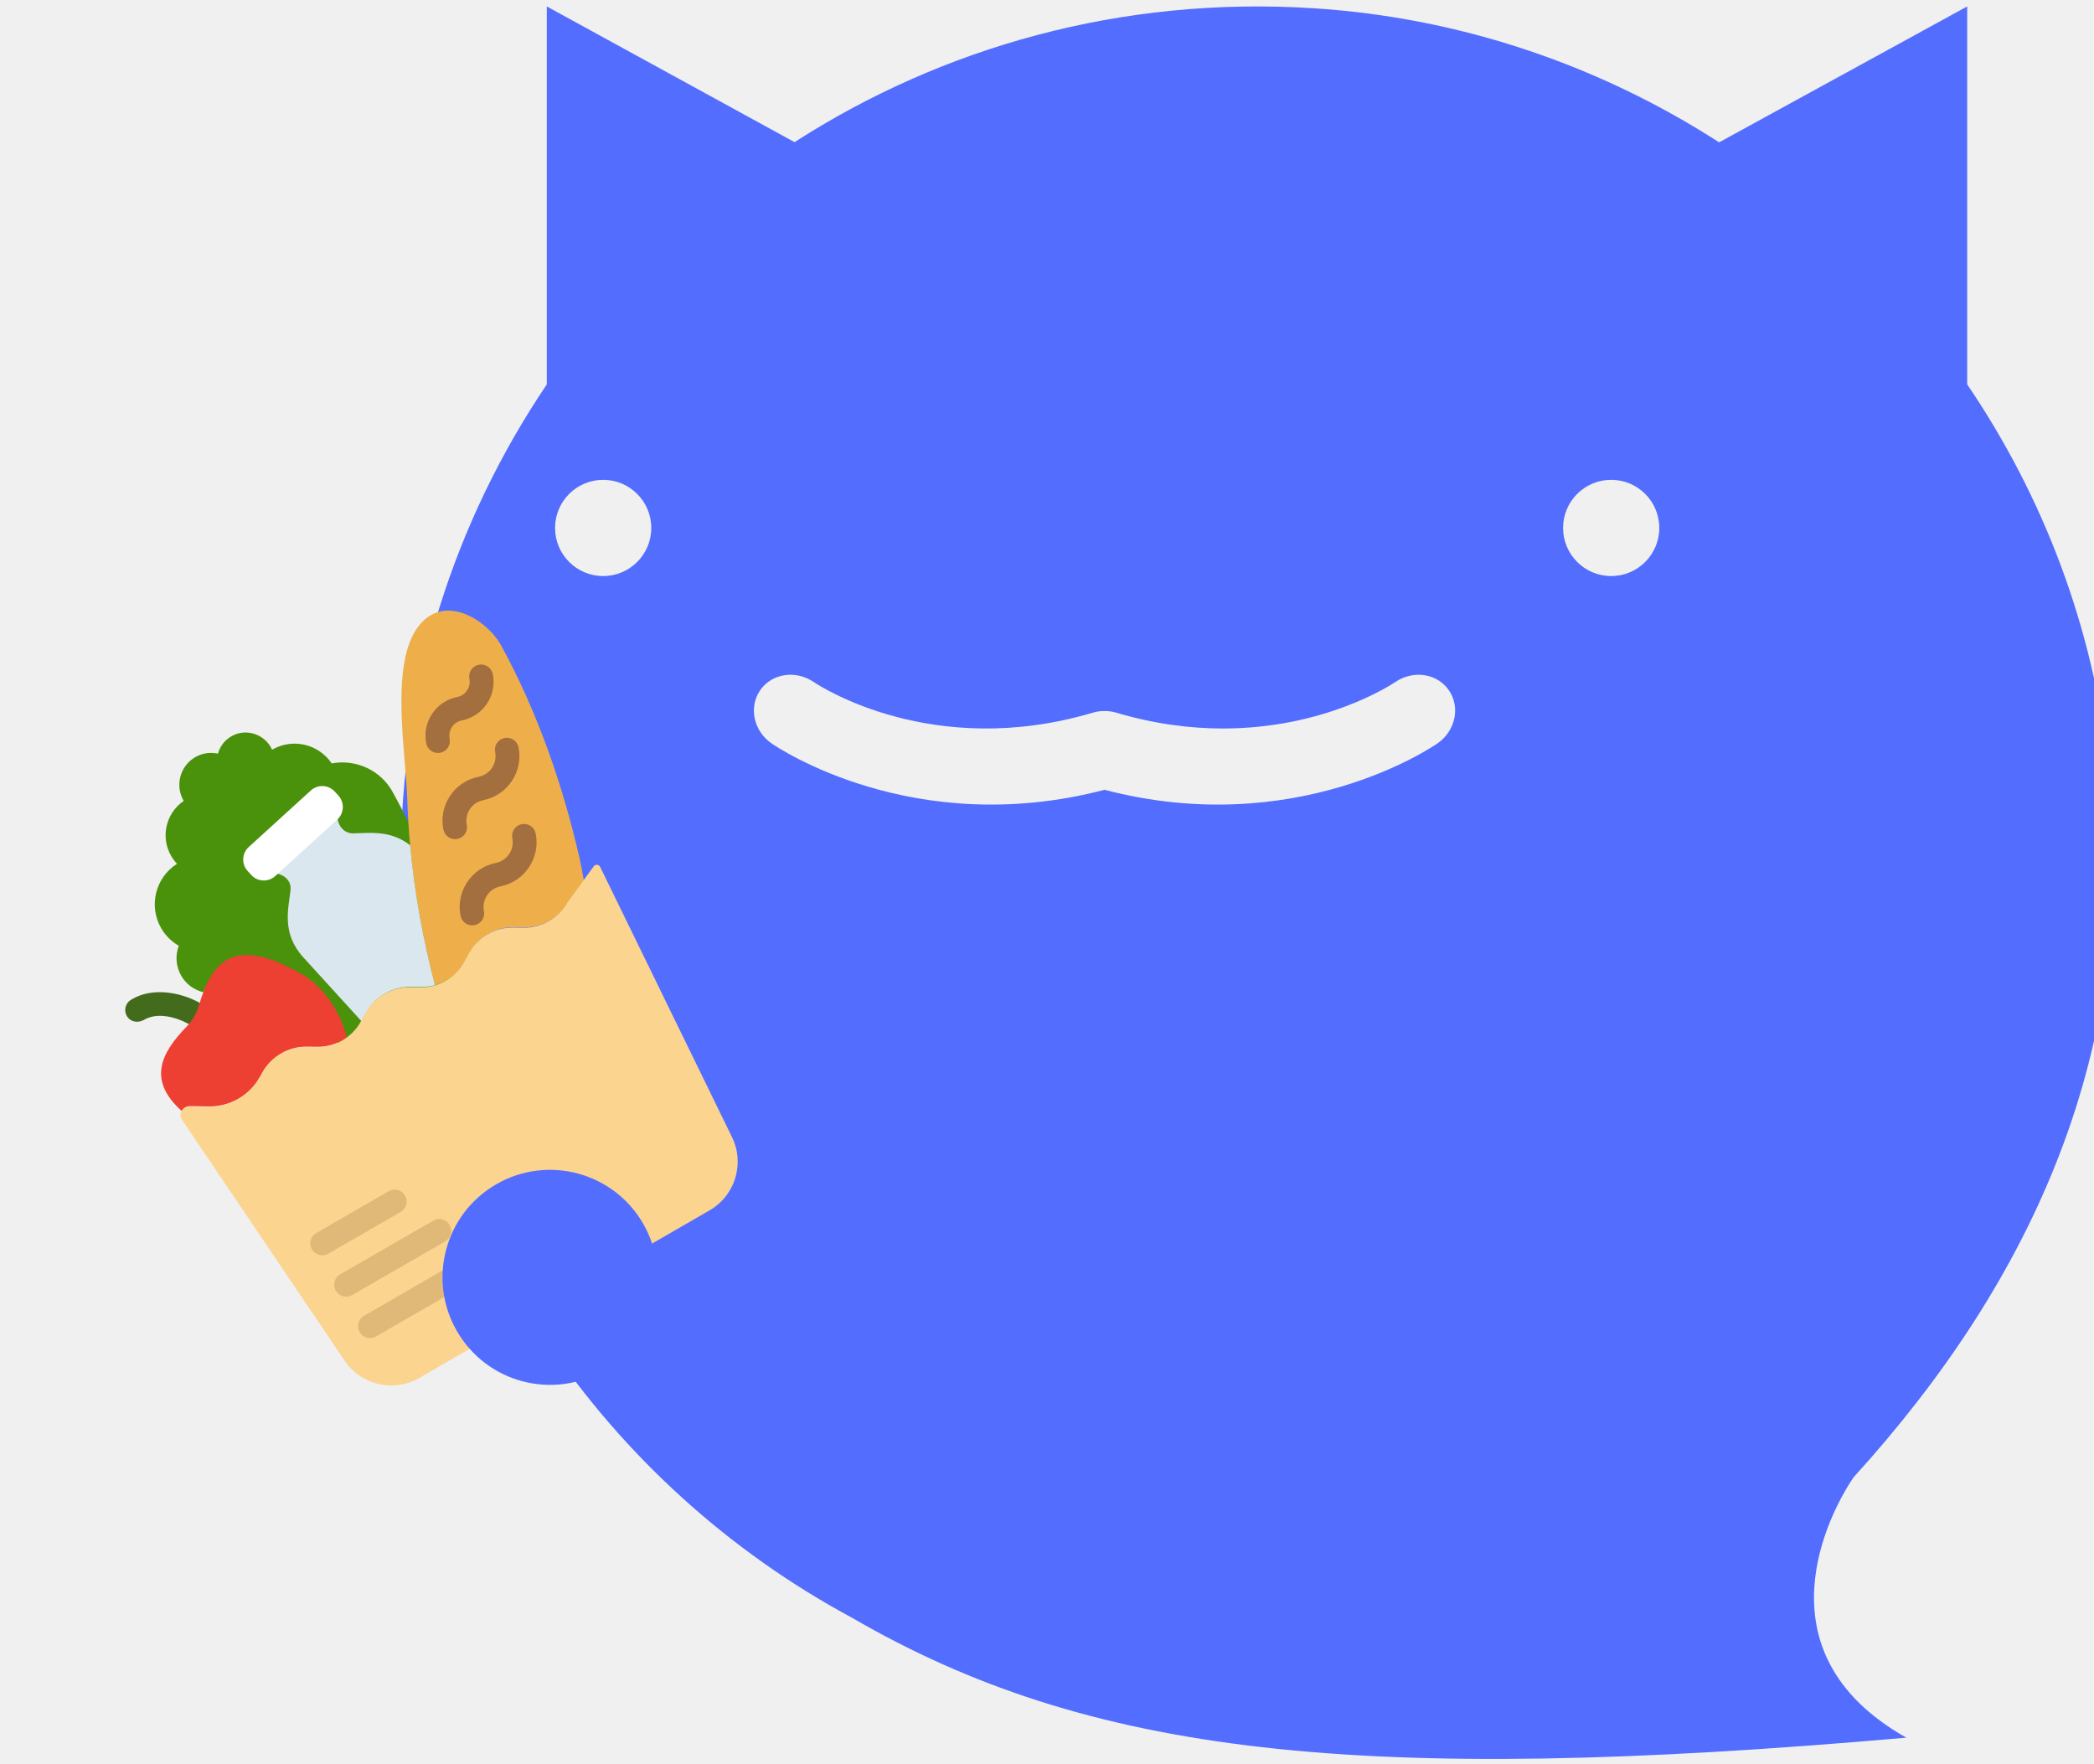
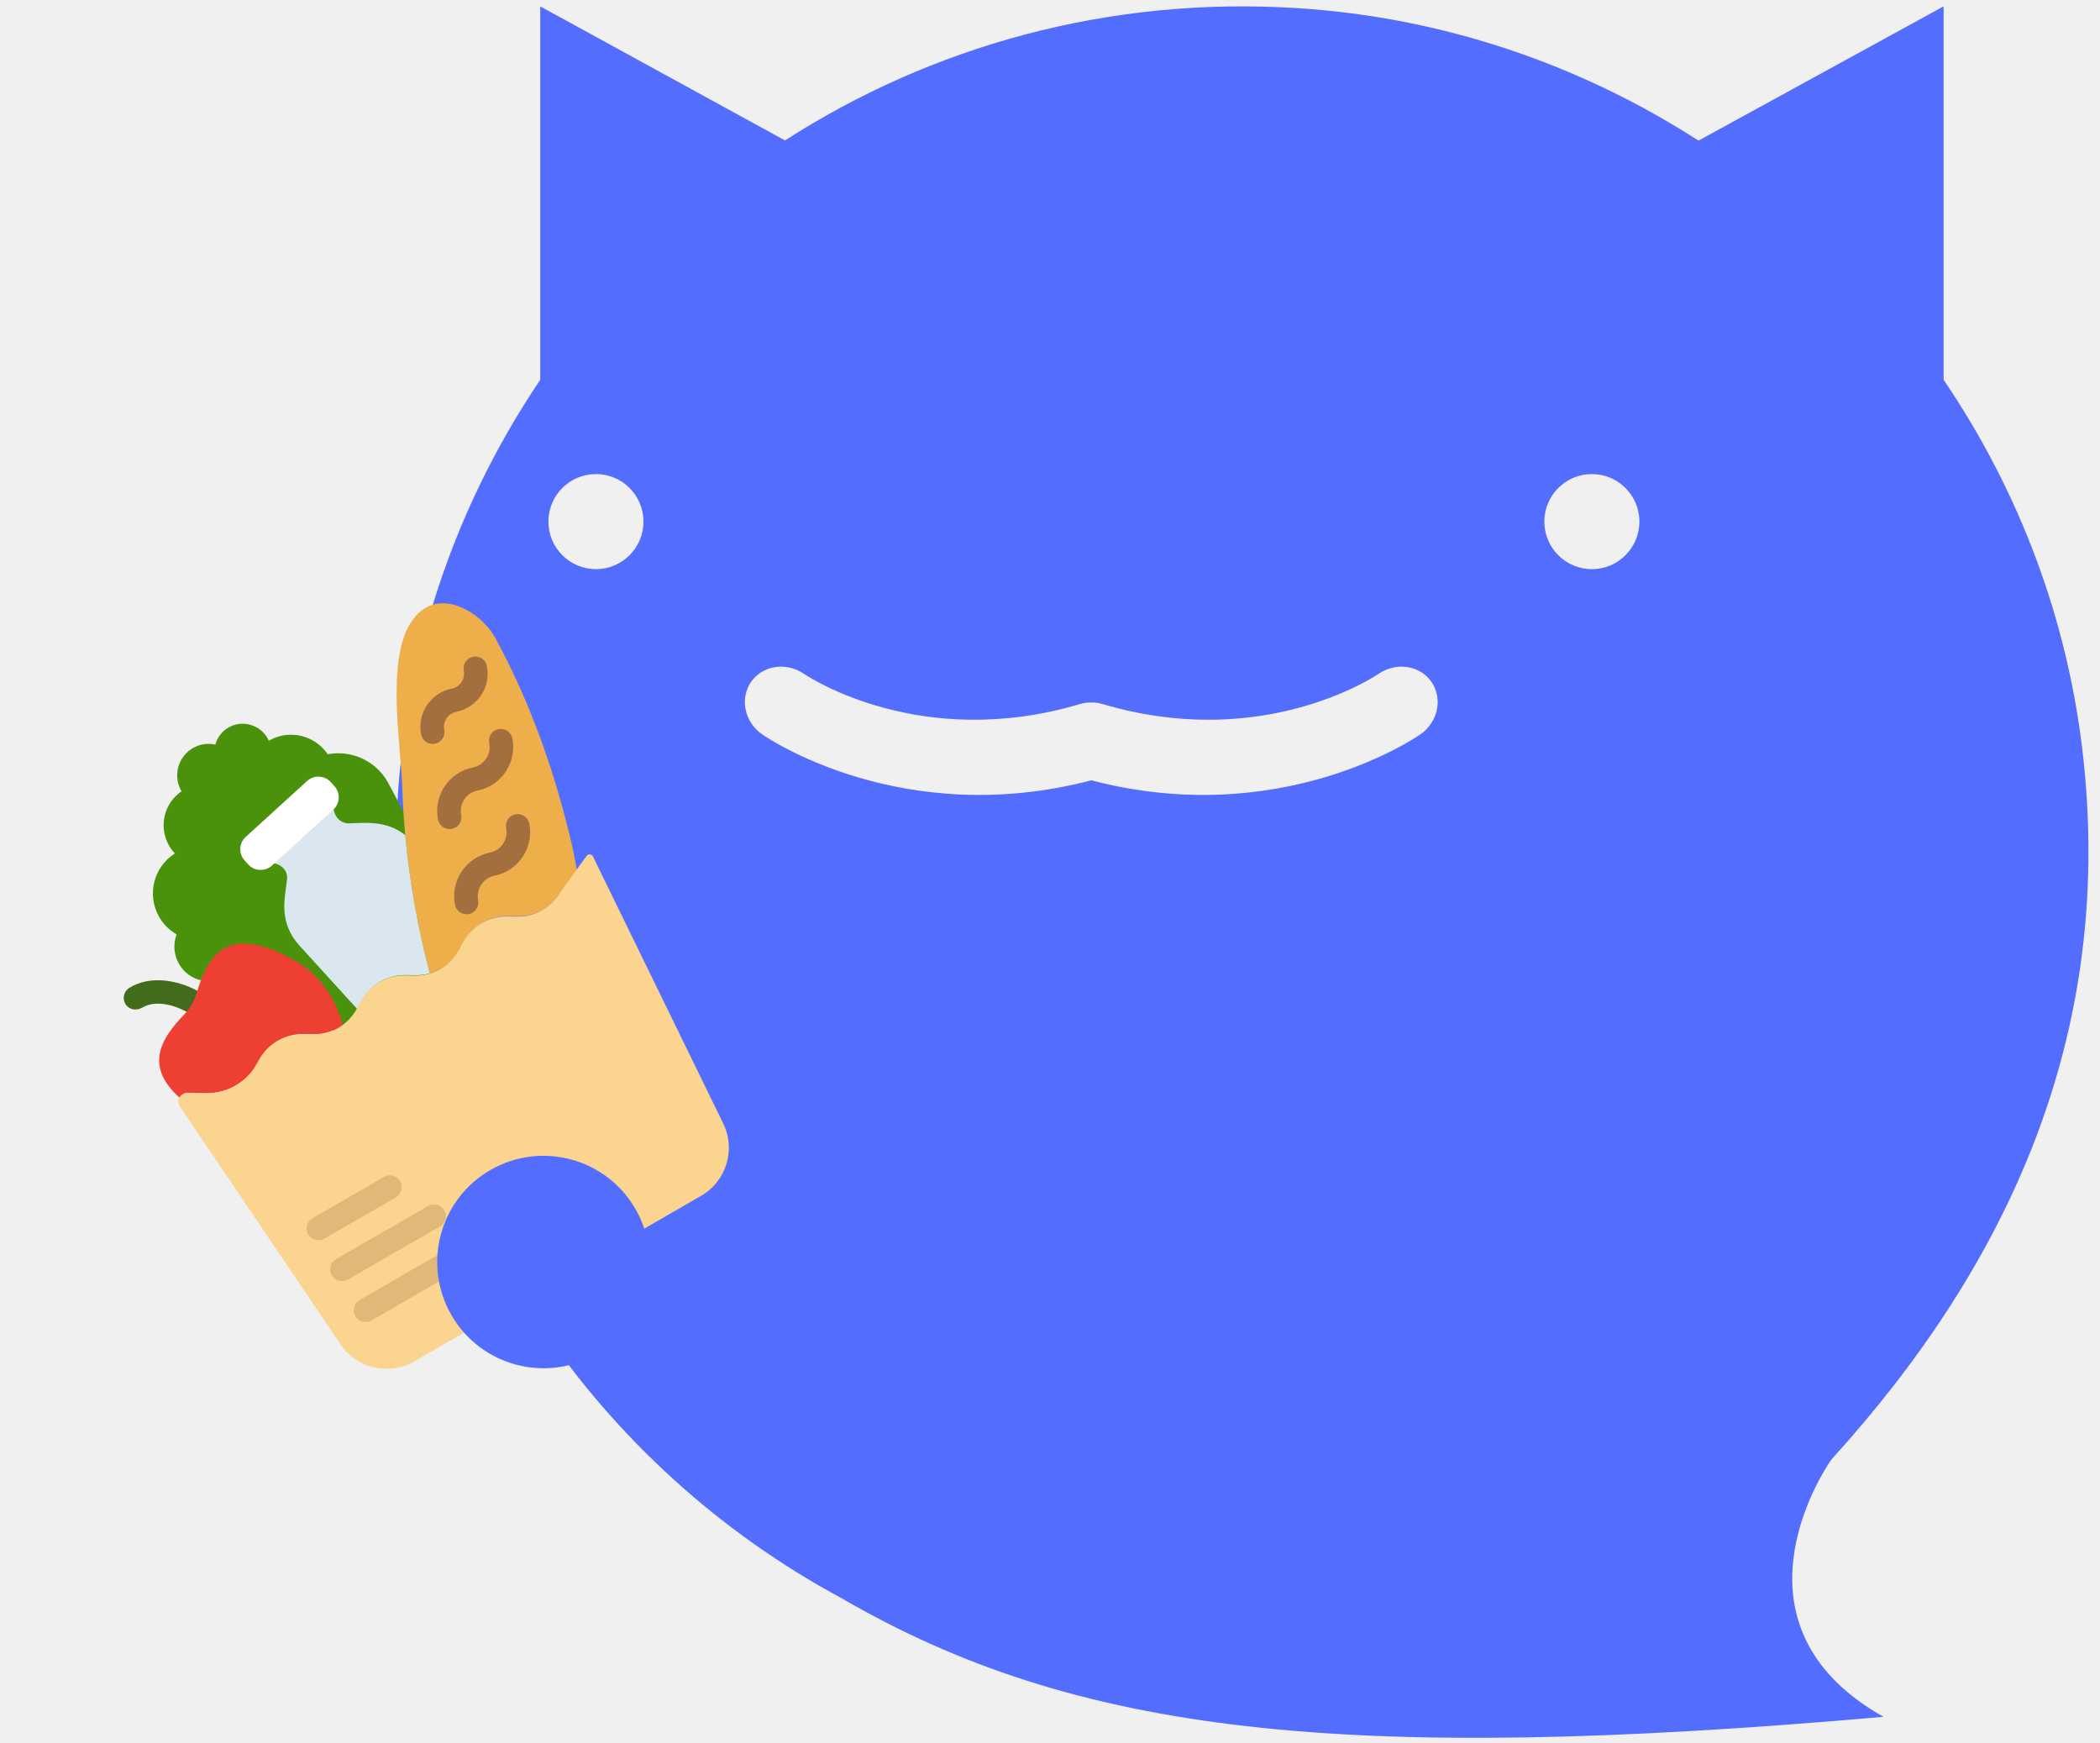
- <svg xmlns="http://www.w3.org/2000/svg" width="133px" height="112px" viewBox="0" version="1.1">
+ <svg xmlns="http://www.w3.org/2000/svg" width="135px" height="112px" viewBox="0" version="1.1">
  <defs />
  <g id="Symbols" stroke="none" stroke-width="1" fill="none" fill-rule="evenodd">
    <g id="img_ram-market">
      <g id="Group-23">
        <path d="M124.946,0.409 L109.19,9.04 C101.626,4.169 92.811,1.12 83.408,0.523 C71.238,-0.251 59.862,2.984 50.465,9.028 L34.73,0.409 L34.73,24.414 L34.731,24.414 C28.872,33.094 25.451,43.554 25.451,54.814 C25.451,54.814 25.352,56.8 25.707,60.047 C27.473,78.541 38.492,94.333 54.087,102.735 C69.114,111.459 86.211,113.425 121.08,110.367 C111.322,104.86 116.433,95.842 117.54,94.115 C117.57,94.071 117.69,93.894 117.737,93.822 C129.187,81.22 135.804,66.555 133.947,48.92 C132.999,39.919 129.802,31.565 124.946,24.414 L124.946,0.409 Z M99.279,33.532 C99.279,31.844 100.648,30.476 102.335,30.476 C104.023,30.476 105.39,31.844 105.39,33.532 C105.39,35.219 104.023,36.588 102.335,36.588 C100.648,36.588 99.279,35.219 99.279,33.532 Z M35.255,33.532 C35.255,31.844 36.623,30.476 38.311,30.476 C39.998,30.476 41.366,31.844 41.366,33.532 C41.366,35.219 39.998,36.588 38.311,36.588 C36.623,36.588 35.255,35.219 35.255,33.532 Z M88.61,43.327 C89.754,42.539 91.28,42.764 92.021,43.834 C92.765,44.911 92.447,46.424 91.3,47.218 C90.925,47.474 82.283,53.337 70.154,50.163 C58.023,53.337 49.382,47.474 49.007,47.218 C47.859,46.424 47.542,44.911 48.285,43.834 C49.027,42.764 50.553,42.539 51.697,43.327 C52.026,43.544 59.218,48.296 69.43,45.259 C69.669,45.188 69.912,45.159 70.154,45.161 C70.395,45.159 70.638,45.188 70.876,45.259 C73.335,45.99 75.621,46.27 77.675,46.27 C84.155,46.271 88.36,43.492 88.61,43.327 Z" id="Fill-1" fill="#536DFE" />
        <g id="groceries" transform="translate(27.37649, 65.90277) rotate(-30) translate(-27.37649, -65.90277) translate(10.37649, 41.90277)">
          <path d="M4.717,15.866 C4.462,15.866 4.214,15.738 4.07,15.505 C3.604,14.75 2.734,13.877 1.735,13.908 C1.31,13.886 0.966,13.591 0.954,13.173 C0.941,12.754 1.27,12.404 1.689,12.391 C3.287,12.343 4.651,13.555 5.361,14.709 C5.581,15.065 5.471,15.533 5.114,15.753 C4.99,15.829 4.852,15.866 4.717,15.866 Z" id="Shape" fill="#436B1C" fill-rule="nonzero" />
          <path d="M20.244,5.764 C20.142,4.286 18.914,3.117 17.41,3.117 C17.406,3.117 17.402,3.118 17.398,3.118 C17.424,2.894 17.409,2.658 17.337,2.411 C17.133,1.718 16.524,1.185 15.806,1.099 C15.217,1.029 14.677,1.24 14.298,1.614 C13.938,1.289 13.466,1.086 12.943,1.086 C11.821,1.086 10.912,1.995 10.912,3.117 C10.912,3.12 10.913,3.123 10.913,3.127 C9.549,3.23 8.474,4.368 8.474,5.757 C8.474,5.97 8.502,6.175 8.549,6.373 C6.927,6.441 5.631,7.775 5.631,9.414 C5.631,9.97 5.782,10.488 6.041,10.937 C5.543,11.346 5.224,11.968 5.224,12.663 C5.224,13.299 5.493,13.869 5.92,14.275 C7.75,12.78 9.672,17.781 11.936,21.773 C12.688,23.1 20.811,21.687 21.458,22.511 C22.195,21.848 22.672,10.301 22.692,9.287 C22.724,7.659 21.691,6.271 20.244,5.764 Z" id="Shape" fill="#4A920B" fill-rule="nonzero" />
          <path d="M21.283,20.888 L21.824,20.564 C22.825,19.963 24.075,19.963 25.076,20.564 L25.617,20.888 C26.618,21.489 27.868,21.489 28.869,20.888 L30.398,20.208 C30.622,19.582 30.779,19.128 30.841,18.927 C32.267,14.339 33.186,9.509 33.311,4.691 C33.361,2.753 31.759,-0.269 29.097,1.105 C26.48,2.453 24.606,7.627 23.289,10.083 C21.418,13.574 19.939,17.37 18.885,21.239 C19.688,21.441 20.551,21.327 21.283,20.888 Z" id="Shape" fill="#EEAF4B" fill-rule="nonzero" />
          <path d="M1.559,20.109 L2.579,20.721 C3.752,21.424 5.216,21.424 6.388,20.721 L6.65,20.563 C7.652,19.963 8.902,19.963 9.903,20.563 L10.444,20.887 C11.032,21.24 11.705,21.38 12.364,21.318 C12.849,19.75 12.686,17.79 11.934,16.463 C9.403,11.998 7.298,12.908 5.272,14.846 C4.883,15.218 4.409,15.49 3.891,15.638 C1.67,16.273 0.03,17.312 0.963,20.14 C1.127,20.02 1.356,19.988 1.559,20.109 Z" id="Shape" fill="#ED3F32" fill-rule="nonzero" />
          <path d="M23.209,19.236 C23.128,19.236 23.046,19.224 22.965,19.196 C22.569,19.061 22.356,18.63 22.491,18.234 C22.997,16.745 24.622,15.948 26.108,16.449 C26.806,16.687 27.565,16.312 27.802,15.615 C27.936,15.218 28.365,15.004 28.764,15.14 C29.161,15.275 29.374,15.706 29.239,16.102 C28.733,17.592 27.11,18.391 25.621,17.887 C24.925,17.65 24.165,18.026 23.928,18.721 C23.82,19.038 23.524,19.236 23.209,19.236 Z" id="Shape" fill="#A46F3E" fill-rule="nonzero" />
          <path d="M25.003,13.951 C24.923,13.951 24.84,13.938 24.76,13.911 C24.363,13.776 24.15,13.345 24.285,12.948 C24.53,12.227 25.042,11.643 25.725,11.306 C26.407,10.969 27.18,10.919 27.903,11.164 C28.601,11.402 29.359,11.026 29.596,10.328 C29.73,9.931 30.161,9.718 30.558,9.853 C30.955,9.988 31.167,10.419 31.032,10.816 C30.527,12.306 28.903,13.104 27.415,12.601 C27.077,12.486 26.715,12.509 26.395,12.667 C26.076,12.825 25.837,13.097 25.721,13.436 C25.615,13.752 25.319,13.951 25.003,13.951 Z" id="Shape" fill="#A46F3E" fill-rule="nonzero" />
          <path d="M26.798,8.665 C26.718,8.665 26.635,8.652 26.554,8.624 C26.157,8.489 25.945,8.058 26.08,7.662 C26.523,6.355 27.948,5.654 29.255,6.096 C29.505,6.181 29.772,6.164 30.008,6.048 C30.244,5.932 30.421,5.73 30.506,5.481 C30.64,5.084 31.07,4.871 31.468,5.006 C31.865,5.141 32.078,5.572 31.942,5.968 C31.727,6.602 31.279,7.114 30.679,7.409 C30.079,7.705 29.4,7.748 28.767,7.533 C28.252,7.358 27.691,7.635 27.516,8.15 C27.409,8.466 27.114,8.665 26.798,8.665 Z" id="Shape" fill="#A46F3E" fill-rule="nonzero" />
          <path d="M13.937,11.452 C13.22,12.406 12.088,13.534 12.524,15.528 L13.695,20.888 C13.695,20.888 13.696,20.888 13.696,20.888 L14.237,20.564 C15.238,19.963 16.489,19.963 17.489,20.564 L18.03,20.888 C18.47,21.152 18.885,21.239 18.885,21.239 C19.676,18.339 20.705,15.479 21.959,12.758 C21.372,11.29 20.118,10.798 19.208,10.295 C19.202,10.292 19.197,10.289 19.192,10.287 C18.617,9.957 18.581,9.168 19.014,8.666 C19.185,8.468 19.264,8.196 19.205,7.923 L19.113,7.504 C19.012,7.043 18.552,6.748 18.092,6.849 L13.481,7.855 C13.02,7.956 12.726,8.416 12.827,8.876 L12.918,9.295 C12.979,9.574 13.172,9.79 13.416,9.896 C13.977,10.138 14.319,10.764 14.032,11.303 C14.005,11.354 13.973,11.403 13.937,11.452 Z" id="Shape" fill="#DAE7EF" fill-rule="nonzero" />
          <path d="M18.774,9.027 L13.555,10.168 C12.979,10.293 12.404,9.925 12.278,9.349 L12.203,9.006 C12.077,8.43 12.446,7.855 13.022,7.729 L18.24,6.589 C18.816,6.463 19.391,6.832 19.517,7.408 L19.592,7.75 C19.718,8.327 19.35,8.901 18.774,9.027 Z" id="Shape" fill="#FFFFFF" fill-rule="nonzero" />
          <path d="M31.724,19.977 L30.4,38.965 C30.303,40.861 28.738,42.348 26.84,42.348 L5.544,42.348 C3.645,42.348 2.08,40.861 1.983,38.965 L0.691,20.6 C0.669,20.168 1.137,19.887 1.508,20.109 L2.529,20.721 C3.701,21.424 5.165,21.424 6.337,20.721 L6.6,20.563 C7.601,19.963 8.851,19.963 9.852,20.563 L10.393,20.888 C11.394,21.489 12.645,21.489 13.645,20.888 L14.186,20.563 C15.188,19.963 16.438,19.963 17.438,20.563 L17.979,20.888 C18.981,21.489 20.231,21.489 21.232,20.888 L21.773,20.563 C22.774,19.963 24.024,19.963 25.025,20.563 L25.566,20.888 C26.567,21.489 27.818,21.489 28.818,20.888 L31.388,19.746 C31.551,19.673 31.733,19.799 31.724,19.977 Z" id="Shape" fill="#FBD490" fill-rule="nonzero" />
          <path d="M9.794,32.622 L4.484,32.622 C4.065,32.622 3.725,32.283 3.725,31.864 C3.725,31.444 4.065,31.105 4.484,31.105 L9.794,31.105 C10.213,31.105 10.553,31.444 10.553,31.864 C10.553,32.283 10.213,32.622 9.794,32.622 Z" id="Shape" fill="#E0B877" fill-rule="nonzero" />
          <path d="M11.312,35.657 L4.484,35.657 C4.065,35.657 3.725,35.318 3.725,34.898 C3.725,34.479 4.065,34.14 4.484,34.14 L11.312,34.14 C11.73,34.14 12.07,34.479 12.07,34.898 C12.07,35.318 11.73,35.657 11.312,35.657 Z" id="Shape" fill="#E0B877" fill-rule="nonzero" />
          <path d="M12.829,38.691 L4.484,38.691 C4.065,38.691 3.725,38.352 3.725,37.933 C3.725,37.513 4.065,37.174 4.484,37.174 L12.829,37.174 C13.248,37.174 13.588,37.513 13.588,37.933 C13.588,38.352 13.248,38.691 12.829,38.691 Z" id="Shape" fill="#E0B877" fill-rule="nonzero" />
          <path d="M17.381,38.691 L15.864,38.691 C15.445,38.691 15.105,38.352 15.105,37.933 C15.105,37.513 15.445,37.174 15.864,37.174 L17.381,37.174 C17.8,37.174 18.139,37.513 18.139,37.933 C18.139,38.352 17.8,38.691 17.381,38.691 Z" id="Shape" fill="#E0B877" fill-rule="nonzero" />
          <circle id="Oval" fill="#536DFE" cx="15.932" cy="40.967" r="6.828" />
        </g>
      </g>
    </g>
  </g>
</svg>
